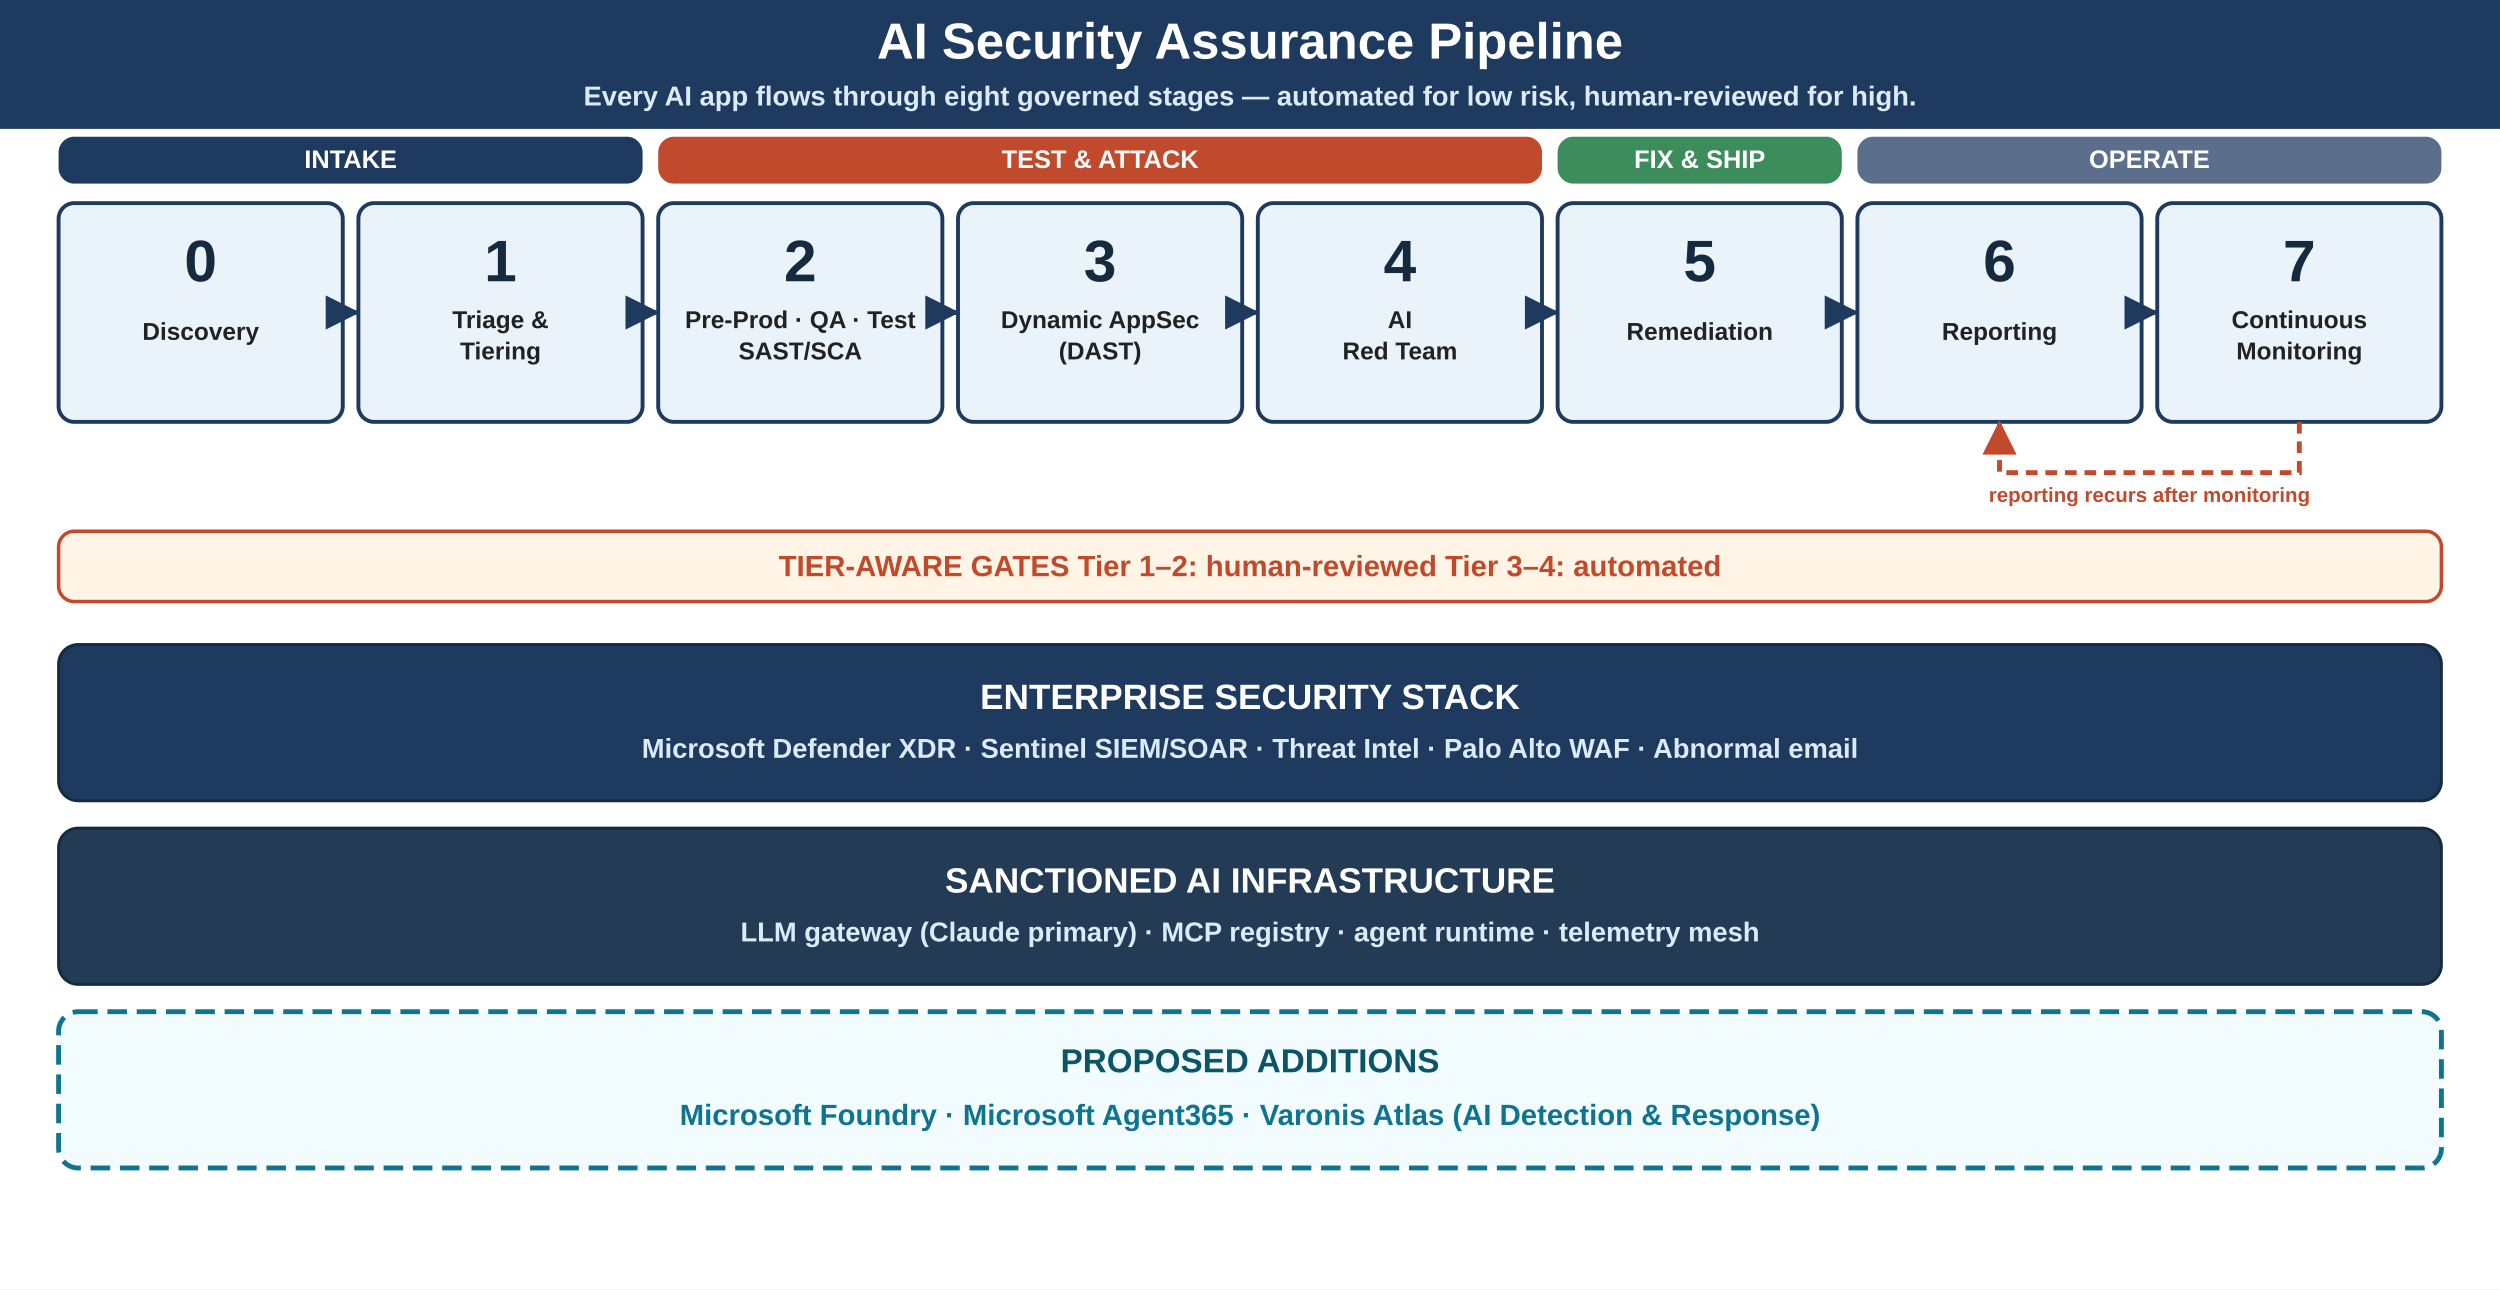
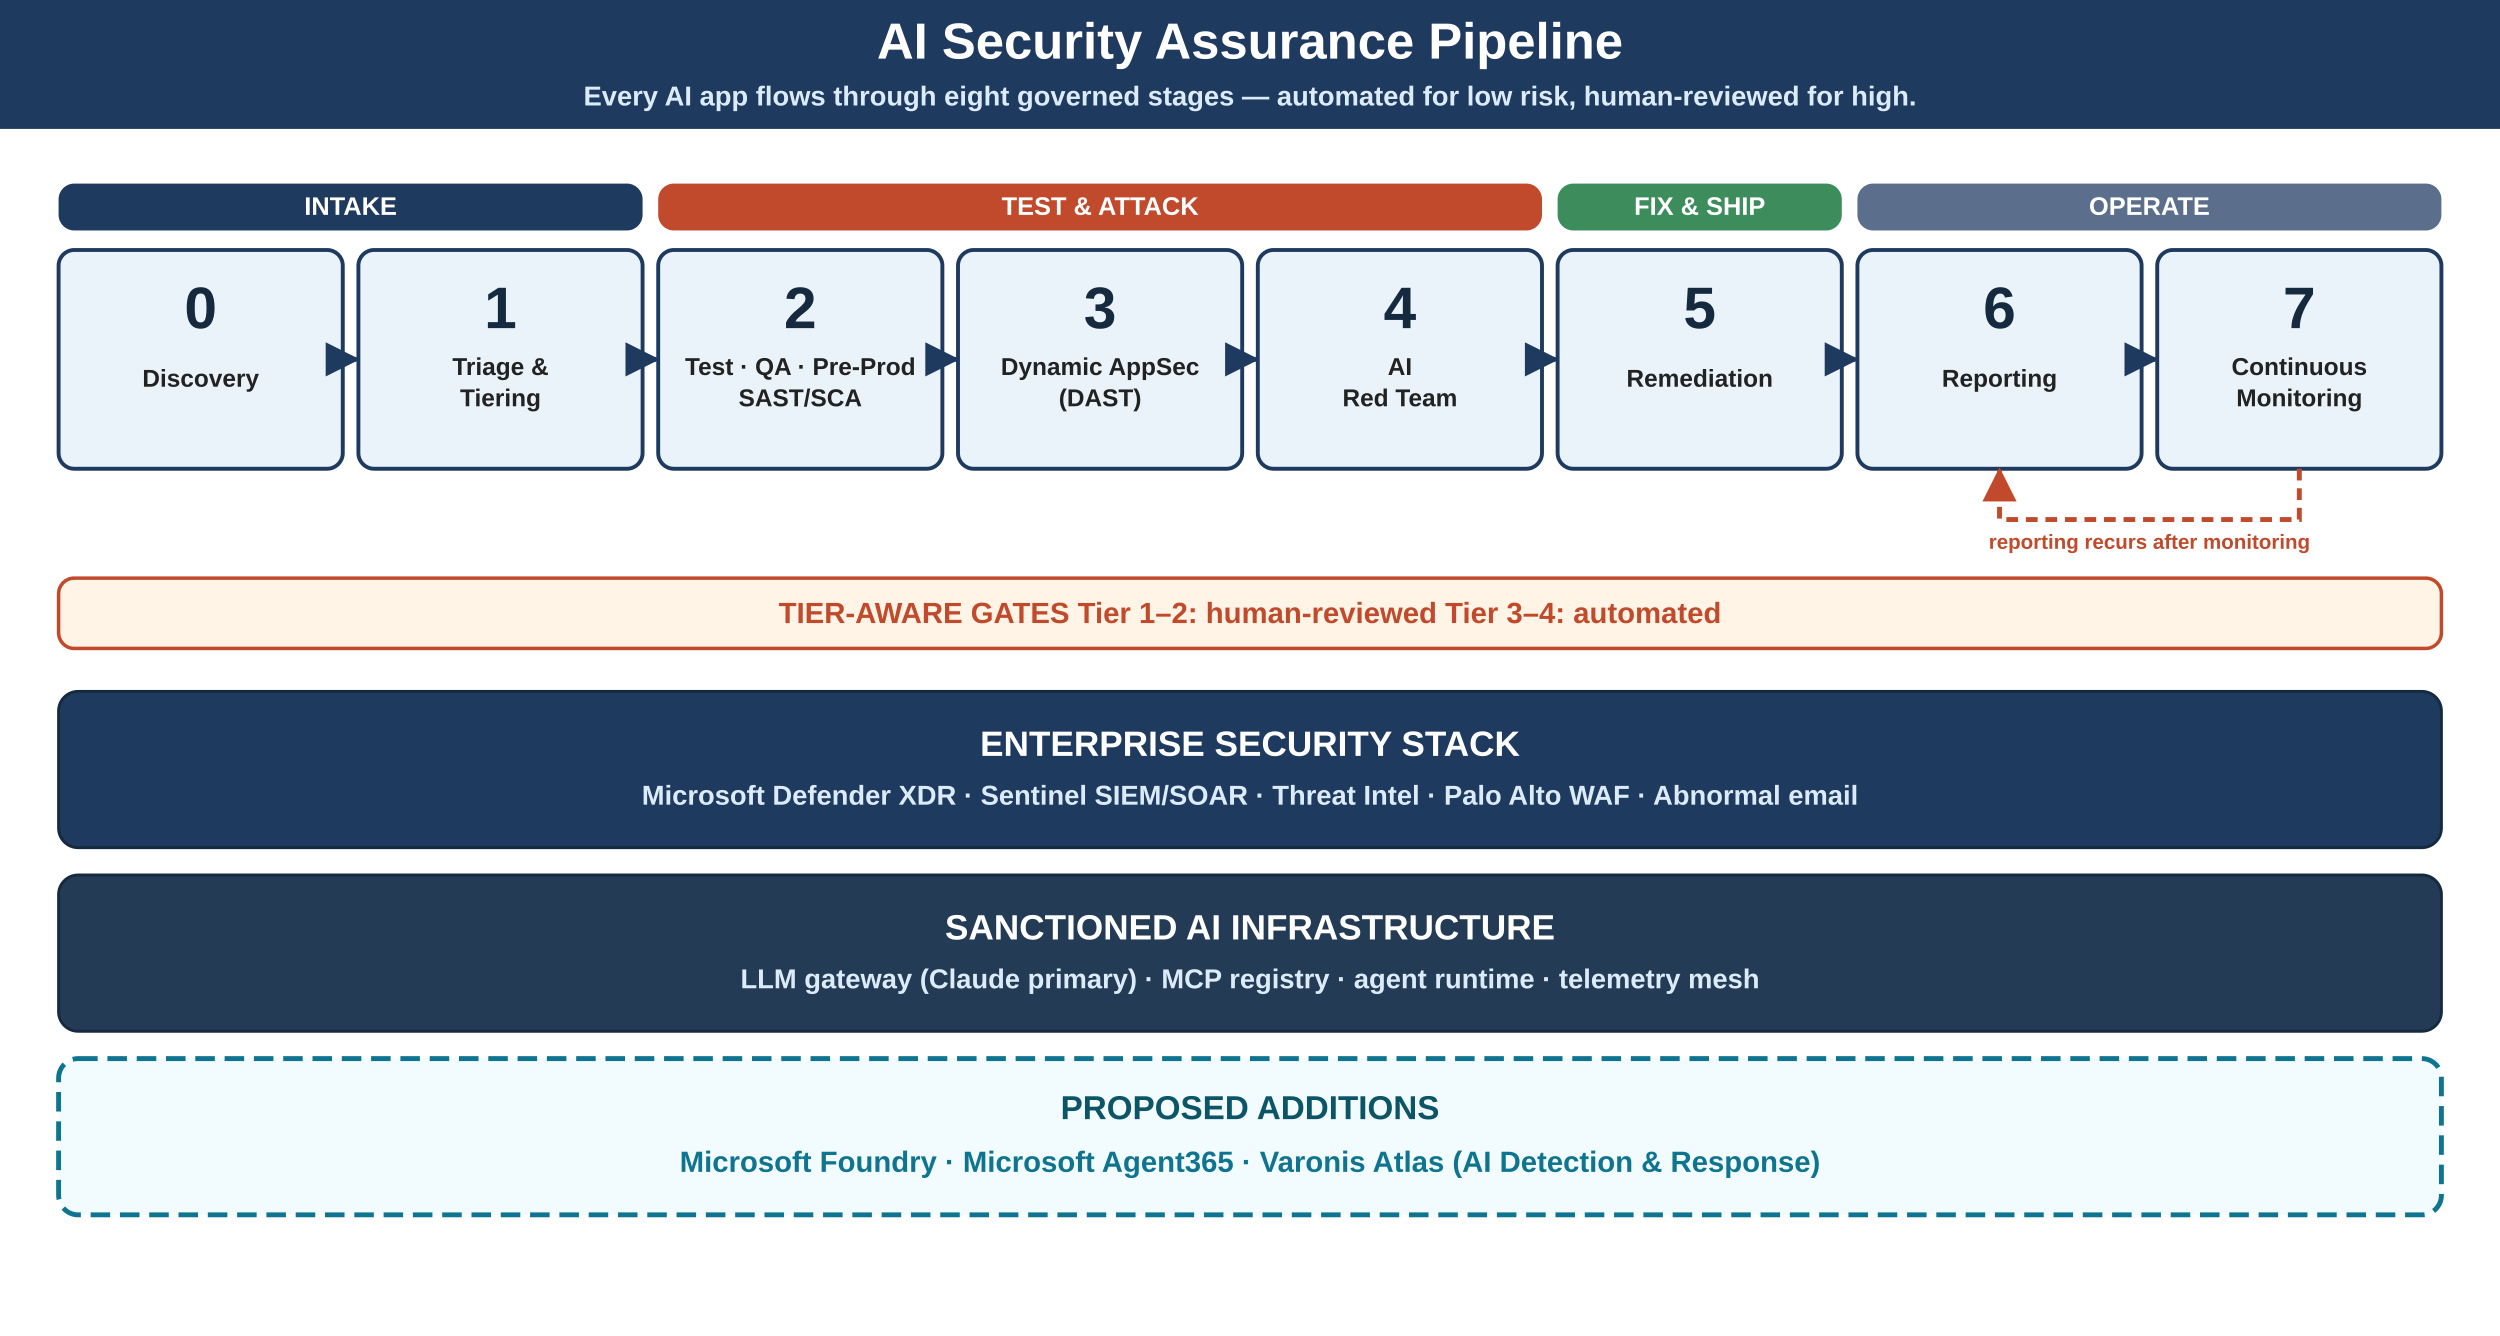
- <svg xmlns="http://www.w3.org/2000/svg" width="1280" height="660" viewBox="0 0 1280 660" font-family="Arial, Helvetica, sans-serif">
+ <svg xmlns="http://www.w3.org/2000/svg" width="1280" height="684" viewBox="0 0 1280 684" font-family="Arial, Helvetica, sans-serif">
  <defs>
    <marker id="arr" viewBox="0 0 10 10" refX="9" refY="5" markerWidth="7" markerHeight="7" orient="auto-start-reverse">
      <path d="M 0 0 L 10 5 L 0 10 z" fill="#1F3A5F" />
    </marker>
    <marker id="arrL" viewBox="0 0 10 10" refX="9" refY="5" markerWidth="7" markerHeight="7" orient="auto-start-reverse">
      <path d="M 0 0 L 10 5 L 0 10 z" fill="#8A95A8" />
    </marker>
    <marker id="arrA" viewBox="0 0 10 10" refX="9" refY="5" markerWidth="7" markerHeight="7" orient="auto-start-reverse">
      <path d="M 0 0 L 10 5 L 0 10 z" fill="#C04A2B" />
    </marker>
  </defs>
-   <rect x="0" y="0" width="1280" height="660" fill="#FFFFFF" stroke="#FFFFFF" stroke-width="0" rx="0" ry="0" />
+   <rect x="0" y="0" width="1280" height="684" fill="#FFFFFF" stroke="#FFFFFF" stroke-width="0" rx="0" ry="0" />
  <rect x="0" y="0" width="1280" height="66" fill="#1F3A5F" stroke="#1F3A5F" stroke-width="0" rx="0" ry="0" />
  <text x="640.0" y="30" font-size="26" fill="#FFFFFF" text-anchor="middle" font-weight="bold">AI Security Assurance Pipeline</text>
  <text x="640.0" y="54" font-size="14" fill="#DCEBFA" text-anchor="middle" font-weight="bold">Every AI app flows through eight governed stages — automated for low risk, human-reviewed for high.</text>
-   <rect x="30.0" y="70" width="299.0" height="24" fill="#1F3A5F" stroke="#1F3A5F" stroke-width="0" rx="8" ry="8" />
-   <text x="179.5" y="86" font-size="13" fill="#FFFFFF" text-anchor="middle" font-weight="bold">INTAKE</text>
-   <rect x="337.0" y="70" width="452.5" height="24" fill="#C04A2B" stroke="#C04A2B" stroke-width="0" rx="8" ry="8" />
-   <text x="563.25" y="86" font-size="13" fill="#FFFFFF" text-anchor="middle" font-weight="bold">TEST &amp; ATTACK</text>
-   <rect x="797.5" y="70" width="145.5" height="24" fill="#3D8C5C" stroke="#3D8C5C" stroke-width="0" rx="8" ry="8" />
-   <text x="870.25" y="86" font-size="13" fill="#FFFFFF" text-anchor="middle" font-weight="bold">FIX &amp; SHIP</text>
-   <rect x="951.0" y="70" width="299.0" height="24" fill="#5B6E8C" stroke="#5B6E8C" stroke-width="0" rx="8" ry="8" />
-   <text x="1100.5" y="86" font-size="13" fill="#FFFFFF" text-anchor="middle" font-weight="bold">OPERATE</text>
-   <rect x="30.0" y="104" width="145.5" height="112" fill="#EAF3FA" stroke="#1F3A5F" stroke-width="2" rx="8" ry="8" />
-   <text x="102.75" y="144" font-size="30" fill="#15293F" text-anchor="middle" font-weight="bold">0</text>
-   <text x="102.75" y="174" font-size="12.5" fill="#222222" text-anchor="middle" font-weight="bold">Discovery</text>
-   <line x1="176.5" y1="160.0" x2="182.5" y2="160.0" stroke="#1F3A5F" stroke-width="2.5" marker-end="url(#arr)" />
-   <rect x="183.5" y="104" width="145.5" height="112" fill="#EAF3FA" stroke="#1F3A5F" stroke-width="2" rx="8" ry="8" />
-   <text x="256.25" y="144" font-size="30" fill="#15293F" text-anchor="middle" font-weight="bold">1</text>
-   <text x="256.25" y="168" font-size="12.5" fill="#222222" text-anchor="middle" font-weight="bold">Triage &amp;</text>
-   <text x="256.25" y="184" font-size="12.5" fill="#222222" text-anchor="middle" font-weight="bold">Tiering</text>
-   <line x1="330.0" y1="160.0" x2="336.0" y2="160.0" stroke="#1F3A5F" stroke-width="2.5" marker-end="url(#arr)" />
-   <rect x="337.0" y="104" width="145.5" height="112" fill="#EAF3FA" stroke="#1F3A5F" stroke-width="2" rx="8" ry="8" />
-   <text x="409.75" y="144" font-size="30" fill="#15293F" text-anchor="middle" font-weight="bold">2</text>
-   <text x="409.75" y="168" font-size="12.5" fill="#222222" text-anchor="middle" font-weight="bold">Pre-Prod · QA · Test</text>
-   <text x="409.75" y="184" font-size="12.5" fill="#222222" text-anchor="middle" font-weight="bold">SAST/SCA</text>
-   <line x1="483.5" y1="160.0" x2="489.5" y2="160.0" stroke="#1F3A5F" stroke-width="2.5" marker-end="url(#arr)" />
-   <rect x="490.5" y="104" width="145.5" height="112" fill="#EAF3FA" stroke="#1F3A5F" stroke-width="2" rx="8" ry="8" />
-   <text x="563.25" y="144" font-size="30" fill="#15293F" text-anchor="middle" font-weight="bold">3</text>
-   <text x="563.25" y="168" font-size="12.5" fill="#222222" text-anchor="middle" font-weight="bold">Dynamic AppSec</text>
-   <text x="563.25" y="184" font-size="12.5" fill="#222222" text-anchor="middle" font-weight="bold">(DAST)</text>
-   <line x1="637.0" y1="160.0" x2="643.0" y2="160.0" stroke="#1F3A5F" stroke-width="2.5" marker-end="url(#arr)" />
-   <rect x="644.0" y="104" width="145.5" height="112" fill="#EAF3FA" stroke="#1F3A5F" stroke-width="2" rx="8" ry="8" />
-   <text x="716.75" y="144" font-size="30" fill="#15293F" text-anchor="middle" font-weight="bold">4</text>
-   <text x="716.75" y="168" font-size="12.5" fill="#222222" text-anchor="middle" font-weight="bold">AI</text>
-   <text x="716.75" y="184" font-size="12.5" fill="#222222" text-anchor="middle" font-weight="bold">Red Team</text>
-   <line x1="790.5" y1="160.0" x2="796.5" y2="160.0" stroke="#1F3A5F" stroke-width="2.5" marker-end="url(#arr)" />
-   <rect x="797.5" y="104" width="145.5" height="112" fill="#EAF3FA" stroke="#1F3A5F" stroke-width="2" rx="8" ry="8" />
-   <text x="870.25" y="144" font-size="30" fill="#15293F" text-anchor="middle" font-weight="bold">5</text>
-   <text x="870.25" y="174" font-size="12.5" fill="#222222" text-anchor="middle" font-weight="bold">Remediation</text>
-   <line x1="944.0" y1="160.0" x2="950.0" y2="160.0" stroke="#1F3A5F" stroke-width="2.5" marker-end="url(#arr)" />
-   <rect x="951.0" y="104" width="145.5" height="112" fill="#EAF3FA" stroke="#1F3A5F" stroke-width="2" rx="8" ry="8" />
-   <text x="1023.75" y="144" font-size="30" fill="#15293F" text-anchor="middle" font-weight="bold">6</text>
-   <text x="1023.75" y="174" font-size="12.5" fill="#222222" text-anchor="middle" font-weight="bold">Reporting</text>
-   <line x1="1097.5" y1="160.0" x2="1103.5" y2="160.0" stroke="#1F3A5F" stroke-width="2.5" marker-end="url(#arr)" />
-   <rect x="1104.5" y="104" width="145.5" height="112" fill="#EAF3FA" stroke="#1F3A5F" stroke-width="2" rx="8" ry="8" />
-   <text x="1177.25" y="144" font-size="30" fill="#15293F" text-anchor="middle" font-weight="bold">7</text>
-   <text x="1177.25" y="168" font-size="12.5" fill="#222222" text-anchor="middle" font-weight="bold">Continuous</text>
-   <text x="1177.25" y="184" font-size="12.5" fill="#222222" text-anchor="middle" font-weight="bold">Monitoring</text>
-   <path d="M 1177.25 216 L 1177.25 242 L 1023.75 242 L 1023.75 217" fill="none" stroke="#C04A2B" stroke-width="2.5" stroke-dasharray="6 4" marker-end="url(#arrA)" />
-   <text x="1100.5" y="257" font-size="10.5" fill="#C04A2B" text-anchor="middle" font-weight="bold">reporting recurs after monitoring</text>
-   <rect x="30" y="272" width="1220" height="36" fill="#FFF4E5" stroke="#C04A2B" stroke-width="1.8" rx="8" ry="8" />
-   <text x="640.0" y="295" font-size="15" fill="#C04A2B" text-anchor="middle" font-weight="bold">TIER-AWARE GATES        Tier 1–2: human-reviewed        Tier 3–4: automated</text>
-   <rect x="30" y="330" width="1220" height="80" fill="#1F3A5F" stroke="#15293F" stroke-width="1.5" rx="10" ry="10" />
-   <text x="640.0" y="363" font-size="18" fill="#FFFFFF" text-anchor="middle" font-weight="bold">ENTERPRISE SECURITY STACK</text>
-   <text x="640.0" y="388" font-size="14" fill="#DCEBFA" text-anchor="middle" font-weight="bold">Microsoft Defender XDR  ·  Sentinel SIEM/SOAR  ·  Threat Intel  ·  Palo Alto WAF  ·  Abnormal email</text>
-   <rect x="30" y="424" width="1220" height="80" fill="#243B55" stroke="#15293F" stroke-width="1.5" rx="10" ry="10" />
-   <text x="640.0" y="457" font-size="18" fill="#FFFFFF" text-anchor="middle" font-weight="bold">SANCTIONED AI INFRASTRUCTURE</text>
-   <text x="640.0" y="482" font-size="14" fill="#DCEBFA" text-anchor="middle" font-weight="bold">LLM gateway (Claude primary)  ·  MCP registry  ·  agent runtime  ·  telemetry mesh</text>
-   <rect x="30" y="518" width="1220" height="80" fill="#F2FBFD" stroke="#0E7490" stroke-width="2.5" rx="10" ry="10" stroke-dasharray="10 5" />
-   <text x="640.0" y="549" font-size="17" fill="#0B5566" text-anchor="middle" font-weight="bold">PROPOSED ADDITIONS</text>
-   <text x="640.0" y="576" font-size="15" fill="#0E7490" text-anchor="middle" font-weight="bold">Microsoft Foundry      ·      Microsoft Agent365      ·      Varonis Atlas (AI Detection &amp; Response)</text>
+   <rect x="30.0" y="94" width="299.0" height="24" fill="#1F3A5F" stroke="#1F3A5F" stroke-width="0" rx="8" ry="8" />
+   <text x="179.5" y="110" font-size="13" fill="#FFFFFF" text-anchor="middle" font-weight="bold">INTAKE</text>
+   <rect x="337.0" y="94" width="452.5" height="24" fill="#C04A2B" stroke="#C04A2B" stroke-width="0" rx="8" ry="8" />
+   <text x="563.25" y="110" font-size="13" fill="#FFFFFF" text-anchor="middle" font-weight="bold">TEST &amp; ATTACK</text>
+   <rect x="797.5" y="94" width="145.5" height="24" fill="#3D8C5C" stroke="#3D8C5C" stroke-width="0" rx="8" ry="8" />
+   <text x="870.25" y="110" font-size="13" fill="#FFFFFF" text-anchor="middle" font-weight="bold">FIX &amp; SHIP</text>
+   <rect x="951.0" y="94" width="299.0" height="24" fill="#5B6E8C" stroke="#5B6E8C" stroke-width="0" rx="8" ry="8" />
+   <text x="1100.5" y="110" font-size="13" fill="#FFFFFF" text-anchor="middle" font-weight="bold">OPERATE</text>
+   <rect x="30.0" y="128" width="145.5" height="112" fill="#EAF3FA" stroke="#1F3A5F" stroke-width="2" rx="8" ry="8" />
+   <text x="102.75" y="168" font-size="30" fill="#15293F" text-anchor="middle" font-weight="bold">0</text>
+   <text x="102.75" y="198" font-size="12.5" fill="#222222" text-anchor="middle" font-weight="bold">Discovery</text>
+   <line x1="176.5" y1="184.0" x2="182.5" y2="184.0" stroke="#1F3A5F" stroke-width="2.5" marker-end="url(#arr)" />
+   <rect x="183.5" y="128" width="145.5" height="112" fill="#EAF3FA" stroke="#1F3A5F" stroke-width="2" rx="8" ry="8" />
+   <text x="256.25" y="168" font-size="30" fill="#15293F" text-anchor="middle" font-weight="bold">1</text>
+   <text x="256.25" y="192" font-size="12.5" fill="#222222" text-anchor="middle" font-weight="bold">Triage &amp;</text>
+   <text x="256.25" y="208" font-size="12.5" fill="#222222" text-anchor="middle" font-weight="bold">Tiering</text>
+   <line x1="330.0" y1="184.0" x2="336.0" y2="184.0" stroke="#1F3A5F" stroke-width="2.5" marker-end="url(#arr)" />
+   <rect x="337.0" y="128" width="145.5" height="112" fill="#EAF3FA" stroke="#1F3A5F" stroke-width="2" rx="8" ry="8" />
+   <text x="409.75" y="168" font-size="30" fill="#15293F" text-anchor="middle" font-weight="bold">2</text>
+   <text x="409.75" y="192" font-size="12.5" fill="#222222" text-anchor="middle" font-weight="bold">Test · QA · Pre-Prod</text>
+   <text x="409.75" y="208" font-size="12.5" fill="#222222" text-anchor="middle" font-weight="bold">SAST/SCA</text>
+   <line x1="483.5" y1="184.0" x2="489.5" y2="184.0" stroke="#1F3A5F" stroke-width="2.5" marker-end="url(#arr)" />
+   <rect x="490.5" y="128" width="145.5" height="112" fill="#EAF3FA" stroke="#1F3A5F" stroke-width="2" rx="8" ry="8" />
+   <text x="563.25" y="168" font-size="30" fill="#15293F" text-anchor="middle" font-weight="bold">3</text>
+   <text x="563.25" y="192" font-size="12.5" fill="#222222" text-anchor="middle" font-weight="bold">Dynamic AppSec</text>
+   <text x="563.25" y="208" font-size="12.5" fill="#222222" text-anchor="middle" font-weight="bold">(DAST)</text>
+   <line x1="637.0" y1="184.0" x2="643.0" y2="184.0" stroke="#1F3A5F" stroke-width="2.5" marker-end="url(#arr)" />
+   <rect x="644.0" y="128" width="145.5" height="112" fill="#EAF3FA" stroke="#1F3A5F" stroke-width="2" rx="8" ry="8" />
+   <text x="716.75" y="168" font-size="30" fill="#15293F" text-anchor="middle" font-weight="bold">4</text>
+   <text x="716.75" y="192" font-size="12.5" fill="#222222" text-anchor="middle" font-weight="bold">AI</text>
+   <text x="716.75" y="208" font-size="12.5" fill="#222222" text-anchor="middle" font-weight="bold">Red Team</text>
+   <line x1="790.5" y1="184.0" x2="796.5" y2="184.0" stroke="#1F3A5F" stroke-width="2.5" marker-end="url(#arr)" />
+   <rect x="797.5" y="128" width="145.5" height="112" fill="#EAF3FA" stroke="#1F3A5F" stroke-width="2" rx="8" ry="8" />
+   <text x="870.25" y="168" font-size="30" fill="#15293F" text-anchor="middle" font-weight="bold">5</text>
+   <text x="870.25" y="198" font-size="12.5" fill="#222222" text-anchor="middle" font-weight="bold">Remediation</text>
+   <line x1="944.0" y1="184.0" x2="950.0" y2="184.0" stroke="#1F3A5F" stroke-width="2.5" marker-end="url(#arr)" />
+   <rect x="951.0" y="128" width="145.5" height="112" fill="#EAF3FA" stroke="#1F3A5F" stroke-width="2" rx="8" ry="8" />
+   <text x="1023.75" y="168" font-size="30" fill="#15293F" text-anchor="middle" font-weight="bold">6</text>
+   <text x="1023.75" y="198" font-size="12.5" fill="#222222" text-anchor="middle" font-weight="bold">Reporting</text>
+   <line x1="1097.5" y1="184.0" x2="1103.5" y2="184.0" stroke="#1F3A5F" stroke-width="2.5" marker-end="url(#arr)" />
+   <rect x="1104.5" y="128" width="145.5" height="112" fill="#EAF3FA" stroke="#1F3A5F" stroke-width="2" rx="8" ry="8" />
+   <text x="1177.25" y="168" font-size="30" fill="#15293F" text-anchor="middle" font-weight="bold">7</text>
+   <text x="1177.25" y="192" font-size="12.5" fill="#222222" text-anchor="middle" font-weight="bold">Continuous</text>
+   <text x="1177.25" y="208" font-size="12.5" fill="#222222" text-anchor="middle" font-weight="bold">Monitoring</text>
+   <path d="M 1177.25 240 L 1177.25 266 L 1023.75 266 L 1023.75 241" fill="none" stroke="#C04A2B" stroke-width="2.5" stroke-dasharray="6 4" marker-end="url(#arrA)" />
+   <text x="1100.5" y="281" font-size="10.5" fill="#C04A2B" text-anchor="middle" font-weight="bold">reporting recurs after monitoring</text>
+   <rect x="30" y="296" width="1220" height="36" fill="#FFF4E5" stroke="#C04A2B" stroke-width="1.8" rx="8" ry="8" />
+   <text x="640.0" y="319" font-size="15" fill="#C04A2B" text-anchor="middle" font-weight="bold">TIER-AWARE GATES        Tier 1–2: human-reviewed        Tier 3–4: automated</text>
+   <rect x="30" y="354" width="1220" height="80" fill="#1F3A5F" stroke="#15293F" stroke-width="1.5" rx="10" ry="10" />
+   <text x="640.0" y="387" font-size="18" fill="#FFFFFF" text-anchor="middle" font-weight="bold">ENTERPRISE SECURITY STACK</text>
+   <text x="640.0" y="412" font-size="14" fill="#DCEBFA" text-anchor="middle" font-weight="bold">Microsoft Defender XDR  ·  Sentinel SIEM/SOAR  ·  Threat Intel  ·  Palo Alto WAF  ·  Abnormal email</text>
+   <rect x="30" y="448" width="1220" height="80" fill="#243B55" stroke="#15293F" stroke-width="1.5" rx="10" ry="10" />
+   <text x="640.0" y="481" font-size="18" fill="#FFFFFF" text-anchor="middle" font-weight="bold">SANCTIONED AI INFRASTRUCTURE</text>
+   <text x="640.0" y="506" font-size="14" fill="#DCEBFA" text-anchor="middle" font-weight="bold">LLM gateway (Claude primary)  ·  MCP registry  ·  agent runtime  ·  telemetry mesh</text>
+   <rect x="30" y="542" width="1220" height="80" fill="#F2FBFD" stroke="#0E7490" stroke-width="2.5" rx="10" ry="10" stroke-dasharray="10 5" />
+   <text x="640.0" y="573" font-size="17" fill="#0B5566" text-anchor="middle" font-weight="bold">PROPOSED ADDITIONS</text>
+   <text x="640.0" y="600" font-size="15" fill="#0E7490" text-anchor="middle" font-weight="bold">Microsoft Foundry      ·      Microsoft Agent365      ·      Varonis Atlas (AI Detection &amp; Response)</text>
</svg>
